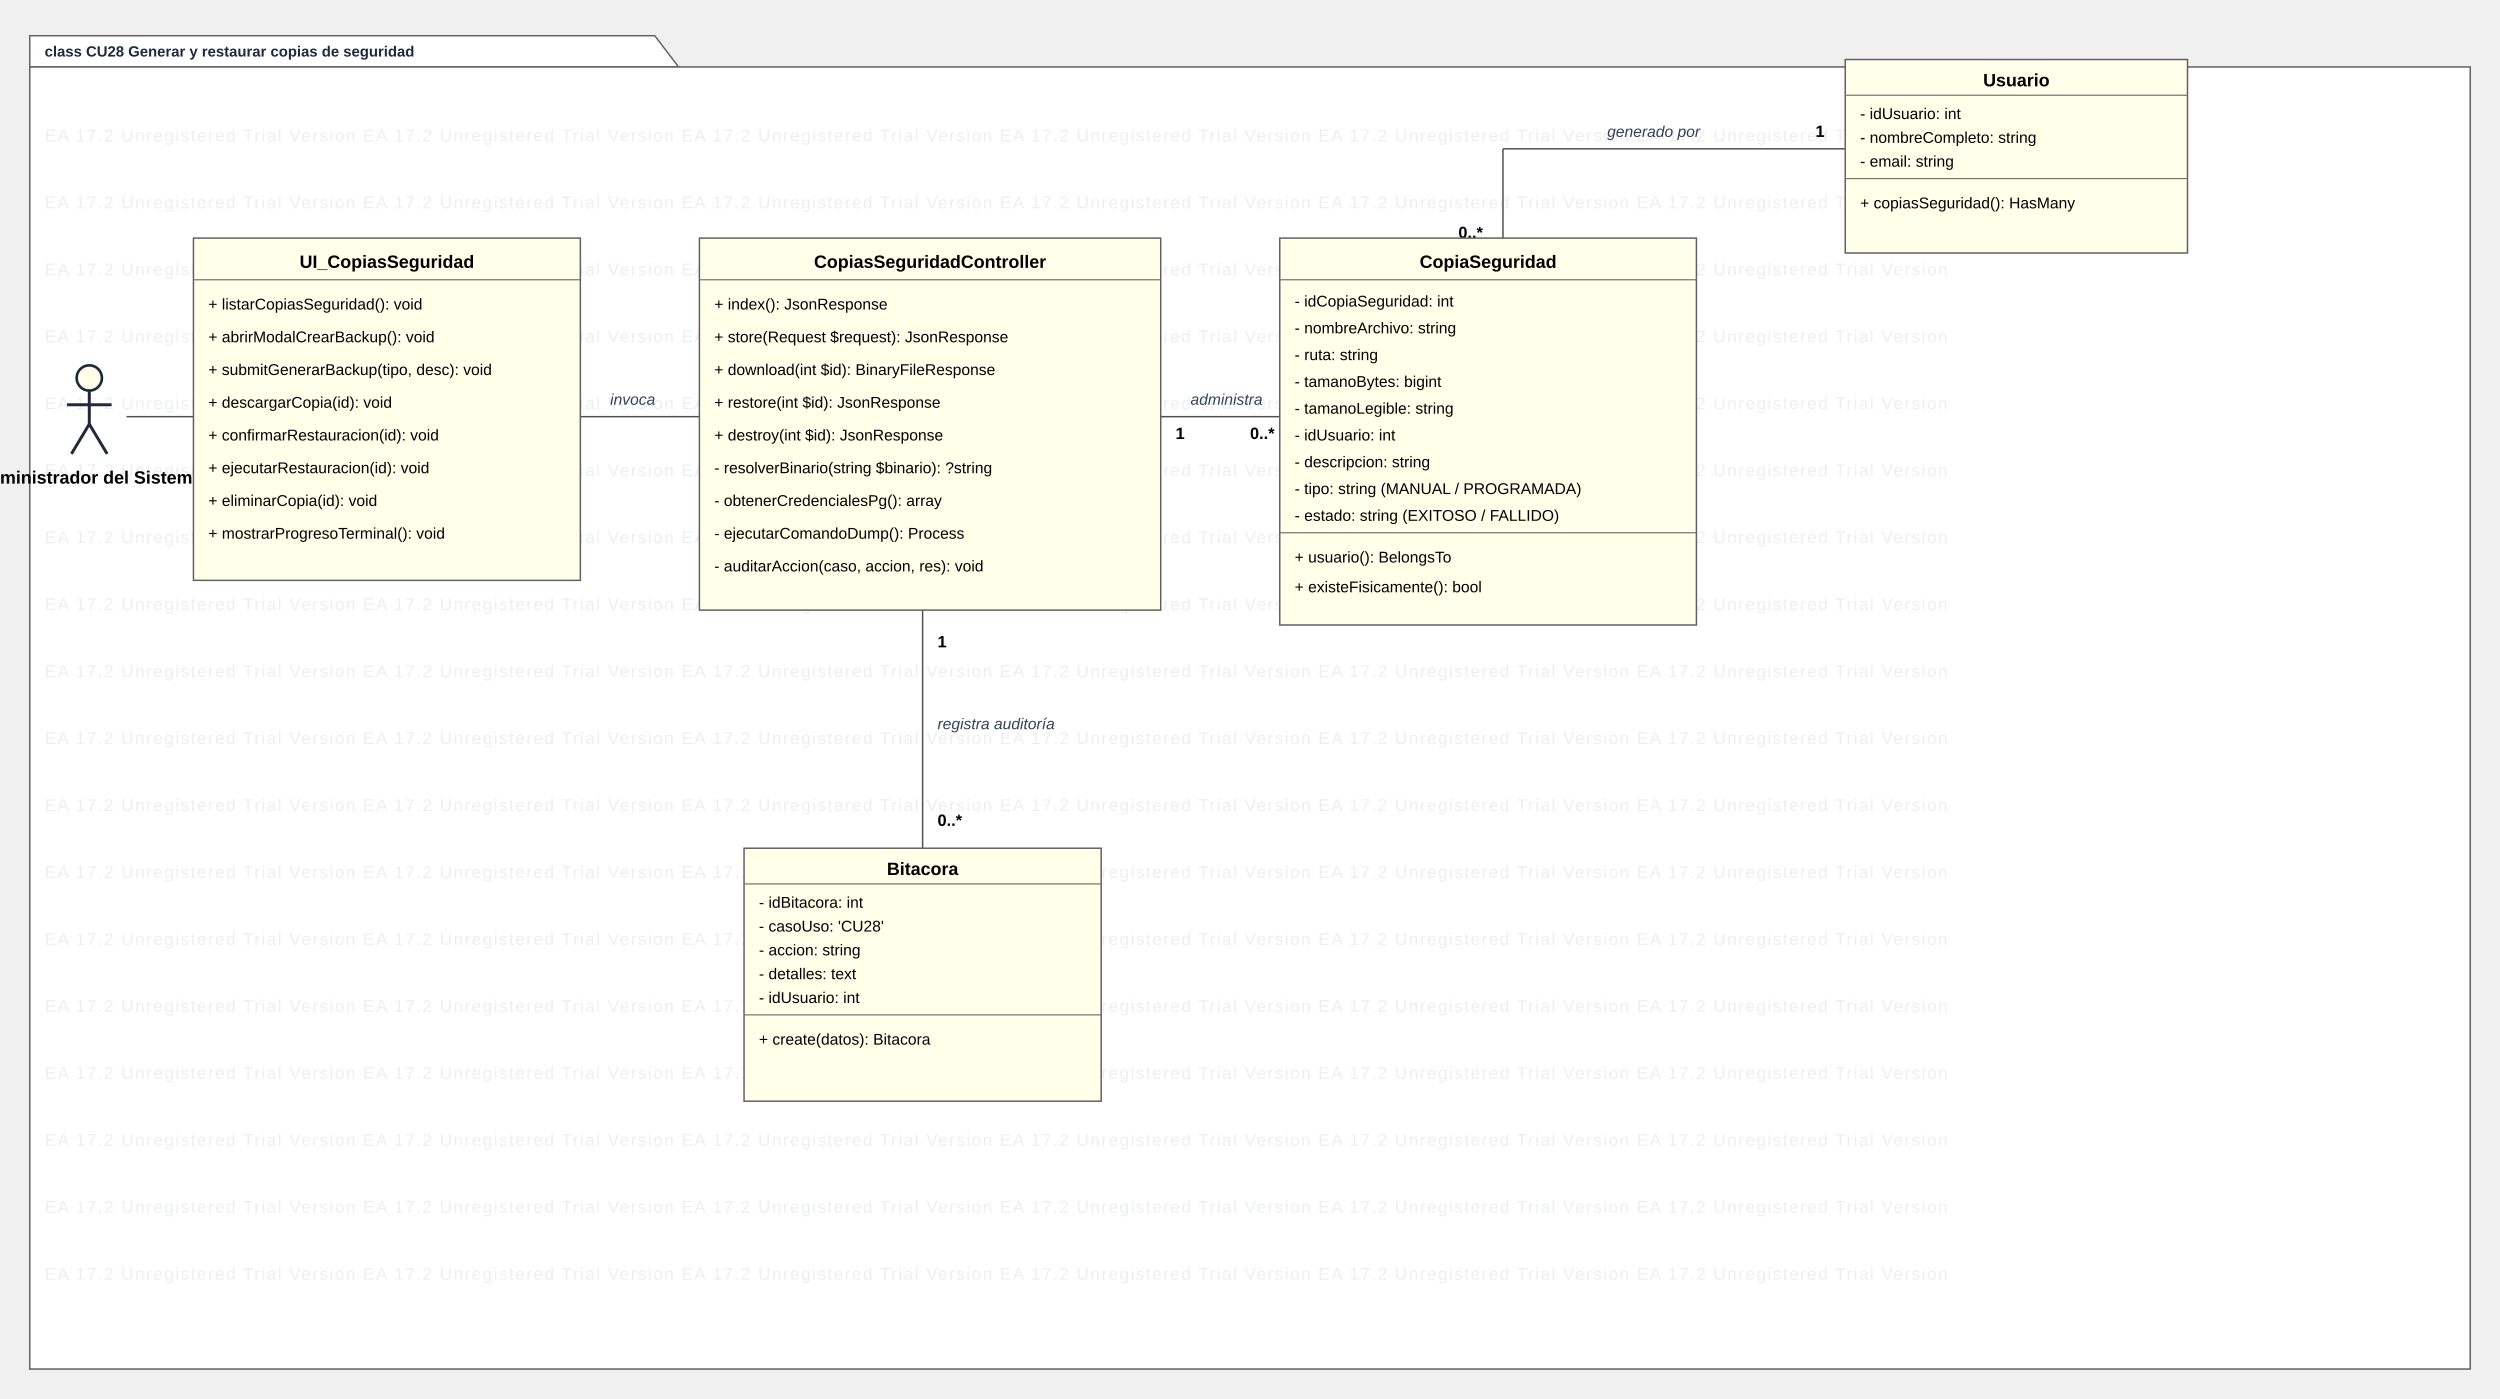
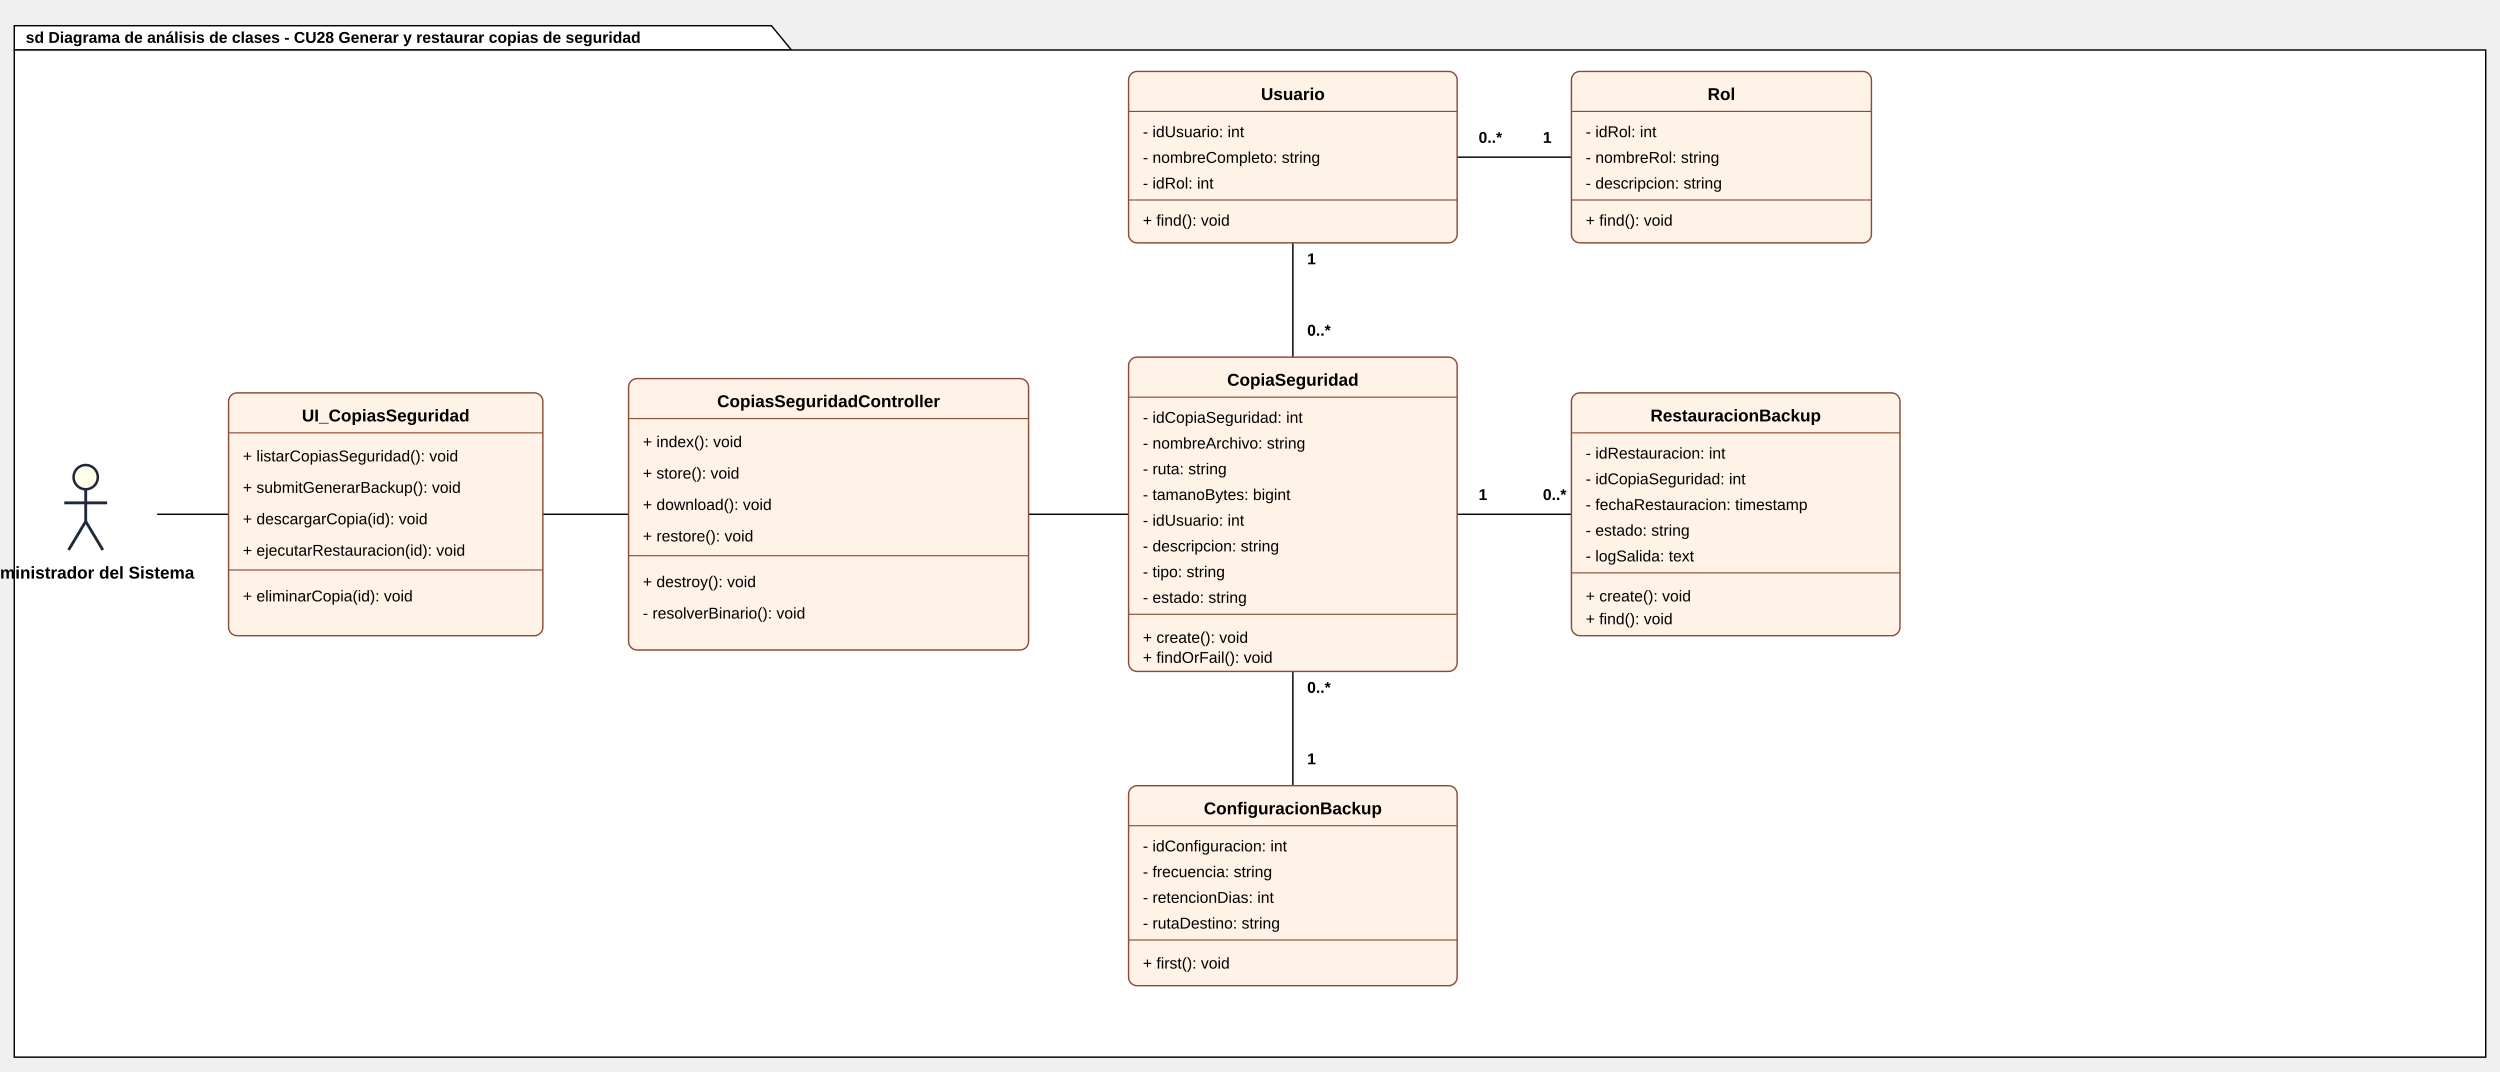
- <svg xmlns="http://www.w3.org/2000/svg" viewBox="0 0 1680 940" width="1680" height="940" style="background:#ffffff; font-family: Arial, Helvetica, sans-serif;">
+ <svg xmlns="http://www.w3.org/2000/svg" viewBox="0 0 1750 750" width="1750" height="750" style="background:#ffffff; font-family: 'Segoe UI', Arial, sans-serif;">
  <defs>
    <style>
-       .tab-title { font-size: 10px; font-weight: bold; fill: #1e293b; }
-       .class-box { fill: #ffffea; stroke: #606060; stroke-width: 1; }
+       .tab-title { font-size: 11px; font-weight: bold; fill: #000000; }
+       .class-box { fill: #FFF2E6; stroke: #8A4B38; stroke-width: 1; rx: 6; ry: 6; }
      .class-title { font-size: 12px; font-weight: bold; fill: #000000; text-anchor: middle; }
-       .attr-text { font-size: 10.5px; fill: #000000; font-family: monospace, Arial; }
-       .method-text { font-size: 10.5px; fill: #000000; font-family: monospace, Arial; }
-       .assoc-text { font-size: 10.5px; fill: #334155; font-style: italic; }
+       .attr-text { font-size: 11px; fill: #000000; font-family: 'Segoe UI', Arial, sans-serif; }
+       .method-text { font-size: 11px; fill: #000000; font-family: 'Segoe UI', Arial, sans-serif; }
      .mult-text { font-size: 11px; fill: #000000; font-weight: bold; }
-       .ea-line { stroke: #505050; stroke-width: 1; fill: none; }
-       .divider { stroke: #707070; stroke-width: 0.8; }
+       .link-line { stroke: #000000; stroke-width: 1; fill: none; }
+       .divider { stroke: #8A4B38; stroke-width: 0.8; }
    </style>
  </defs>
-   <path d="M 20,45 L 20,24 L 440,24 L 456,45 Z" fill="#ffffff" stroke="#606060" stroke-width="1" />
-   <text x="30" y="38" class="tab-title">class CU28 Generar y restaurar copias de seguridad</text>
-   <rect x="20" y="45" width="1640" height="875" fill="#ffffff" stroke="#606060" stroke-width="1" />
-   <g opacity="0.45">
-     <text x="30" y="95" fill="#d5dae2" font-family="Arial, sans-serif" font-size="11.5" letter-spacing="1">
-       EA 17.2 Unregistered Trial Version   EA 17.2 Unregistered Trial Version   EA 17.2 Unregistered Trial Version   EA 17.2 Unregistered Trial Version   EA 17.2 Unregistered Trial Version   EA 17.2 Unregistered Trial Version
-     </text>
-     <text x="30" y="140" fill="#d5dae2" font-family="Arial, sans-serif" font-size="11.5" letter-spacing="1">
-       EA 17.2 Unregistered Trial Version   EA 17.2 Unregistered Trial Version   EA 17.2 Unregistered Trial Version   EA 17.2 Unregistered Trial Version   EA 17.2 Unregistered Trial Version   EA 17.2 Unregistered Trial Version
-     </text>
-     <text x="30" y="185" fill="#d5dae2" font-family="Arial, sans-serif" font-size="11.5" letter-spacing="1">
-       EA 17.2 Unregistered Trial Version   EA 17.2 Unregistered Trial Version   EA 17.2 Unregistered Trial Version   EA 17.2 Unregistered Trial Version   EA 17.2 Unregistered Trial Version   EA 17.2 Unregistered Trial Version
-     </text>
-     <text x="30" y="230" fill="#d5dae2" font-family="Arial, sans-serif" font-size="11.5" letter-spacing="1">
-       EA 17.2 Unregistered Trial Version   EA 17.2 Unregistered Trial Version   EA 17.2 Unregistered Trial Version   EA 17.2 Unregistered Trial Version   EA 17.2 Unregistered Trial Version   EA 17.2 Unregistered Trial Version
-     </text>
-     <text x="30" y="275" fill="#d5dae2" font-family="Arial, sans-serif" font-size="11.5" letter-spacing="1">
-       EA 17.2 Unregistered Trial Version   EA 17.2 Unregistered Trial Version   EA 17.2 Unregistered Trial Version   EA 17.2 Unregistered Trial Version   EA 17.2 Unregistered Trial Version   EA 17.2 Unregistered Trial Version
-     </text>
-     <text x="30" y="320" fill="#d5dae2" font-family="Arial, sans-serif" font-size="11.5" letter-spacing="1">
-       EA 17.2 Unregistered Trial Version   EA 17.2 Unregistered Trial Version   EA 17.2 Unregistered Trial Version   EA 17.2 Unregistered Trial Version   EA 17.2 Unregistered Trial Version   EA 17.2 Unregistered Trial Version
-     </text>
-     <text x="30" y="365" fill="#d5dae2" font-family="Arial, sans-serif" font-size="11.5" letter-spacing="1">
-       EA 17.2 Unregistered Trial Version   EA 17.2 Unregistered Trial Version   EA 17.2 Unregistered Trial Version   EA 17.2 Unregistered Trial Version   EA 17.2 Unregistered Trial Version   EA 17.2 Unregistered Trial Version
-     </text>
-     <text x="30" y="410" fill="#d5dae2" font-family="Arial, sans-serif" font-size="11.5" letter-spacing="1">
-       EA 17.2 Unregistered Trial Version   EA 17.2 Unregistered Trial Version   EA 17.2 Unregistered Trial Version   EA 17.2 Unregistered Trial Version   EA 17.2 Unregistered Trial Version   EA 17.2 Unregistered Trial Version
-     </text>
-     <text x="30" y="455" fill="#d5dae2" font-family="Arial, sans-serif" font-size="11.5" letter-spacing="1">
-       EA 17.2 Unregistered Trial Version   EA 17.2 Unregistered Trial Version   EA 17.2 Unregistered Trial Version   EA 17.2 Unregistered Trial Version   EA 17.2 Unregistered Trial Version   EA 17.2 Unregistered Trial Version
-     </text>
-     <text x="30" y="500" fill="#d5dae2" font-family="Arial, sans-serif" font-size="11.5" letter-spacing="1">
-       EA 17.2 Unregistered Trial Version   EA 17.2 Unregistered Trial Version   EA 17.2 Unregistered Trial Version   EA 17.2 Unregistered Trial Version   EA 17.2 Unregistered Trial Version   EA 17.2 Unregistered Trial Version
-     </text>
-     <text x="30" y="545" fill="#d5dae2" font-family="Arial, sans-serif" font-size="11.5" letter-spacing="1">
-       EA 17.2 Unregistered Trial Version   EA 17.2 Unregistered Trial Version   EA 17.2 Unregistered Trial Version   EA 17.2 Unregistered Trial Version   EA 17.2 Unregistered Trial Version   EA 17.2 Unregistered Trial Version
-     </text>
-     <text x="30" y="590" fill="#d5dae2" font-family="Arial, sans-serif" font-size="11.5" letter-spacing="1">
-       EA 17.2 Unregistered Trial Version   EA 17.2 Unregistered Trial Version   EA 17.2 Unregistered Trial Version   EA 17.2 Unregistered Trial Version   EA 17.2 Unregistered Trial Version   EA 17.2 Unregistered Trial Version
-     </text>
-     <text x="30" y="635" fill="#d5dae2" font-family="Arial, sans-serif" font-size="11.5" letter-spacing="1">
-       EA 17.2 Unregistered Trial Version   EA 17.2 Unregistered Trial Version   EA 17.2 Unregistered Trial Version   EA 17.2 Unregistered Trial Version   EA 17.2 Unregistered Trial Version   EA 17.2 Unregistered Trial Version
-     </text>
-     <text x="30" y="680" fill="#d5dae2" font-family="Arial, sans-serif" font-size="11.5" letter-spacing="1">
-       EA 17.2 Unregistered Trial Version   EA 17.2 Unregistered Trial Version   EA 17.2 Unregistered Trial Version   EA 17.2 Unregistered Trial Version   EA 17.2 Unregistered Trial Version   EA 17.2 Unregistered Trial Version
-     </text>
-     <text x="30" y="725" fill="#d5dae2" font-family="Arial, sans-serif" font-size="11.5" letter-spacing="1">
-       EA 17.2 Unregistered Trial Version   EA 17.2 Unregistered Trial Version   EA 17.2 Unregistered Trial Version   EA 17.2 Unregistered Trial Version   EA 17.2 Unregistered Trial Version   EA 17.2 Unregistered Trial Version
-     </text>
-     <text x="30" y="770" fill="#d5dae2" font-family="Arial, sans-serif" font-size="11.5" letter-spacing="1">
-       EA 17.2 Unregistered Trial Version   EA 17.2 Unregistered Trial Version   EA 17.2 Unregistered Trial Version   EA 17.2 Unregistered Trial Version   EA 17.2 Unregistered Trial Version   EA 17.2 Unregistered Trial Version
-     </text>
-     <text x="30" y="815" fill="#d5dae2" font-family="Arial, sans-serif" font-size="11.5" letter-spacing="1">
-       EA 17.2 Unregistered Trial Version   EA 17.2 Unregistered Trial Version   EA 17.2 Unregistered Trial Version   EA 17.2 Unregistered Trial Version   EA 17.2 Unregistered Trial Version   EA 17.2 Unregistered Trial Version
-     </text>
-     <text x="30" y="860" fill="#d5dae2" font-family="Arial, sans-serif" font-size="11.5" letter-spacing="1">
-       EA 17.2 Unregistered Trial Version   EA 17.2 Unregistered Trial Version   EA 17.2 Unregistered Trial Version   EA 17.2 Unregistered Trial Version   EA 17.2 Unregistered Trial Version   EA 17.2 Unregistered Trial Version
-     </text>
-   </g>
-   <line x1="85" y1="280" x2="130" y2="280" class="ea-line" />
-   <line x1="390" y1="280" x2="470" y2="280" class="ea-line" />
-   <text x="410" y="272" class="assoc-text">invoca</text>
-   <line x1="780" y1="280" x2="860" y2="280" class="ea-line" />
-   <text x="800" y="272" class="assoc-text">administra</text>
-   <text x="790" y="295" class="mult-text">1</text>
-   <text x="840" y="295" class="mult-text">0..*</text>
-   <line x1="1010" y1="180" x2="1010" y2="100" class="ea-line" />
-   <line x1="1010" y1="100" x2="1240" y2="100" class="ea-line" />
-   <text x="1080" y="92" class="assoc-text">generado por</text>
-   <text x="980" y="160" class="mult-text">0..*</text>
-   <text x="1220" y="92" class="mult-text">1</text>
-   <line x1="620" y1="410" x2="620" y2="570" class="ea-line" />
-   <text x="630" y="490" class="assoc-text">registra auditoría</text>
-   <text x="630" y="435" class="mult-text">1</text>
-   <text x="630" y="555" class="mult-text">0..*</text>
-   <g transform="translate(60, 280)">
+   <path d="M 10,35 L 10,18 L 540,18 L 554,35 Z" fill="#ffffff" stroke="#000000" stroke-width="1" />
+   <text x="18" y="30" class="tab-title">sd Diagrama de análisis de clases - CU28 Generar y restaurar copias de seguridad</text>
+   <rect x="10" y="35" width="1730" height="705" fill="#ffffff" stroke="#000000" stroke-width="1" />
+   <line x1="110" y1="360" x2="160" y2="360" class="link-line" />
+   <line x1="380" y1="360" x2="440" y2="360" class="link-line" />
+   <line x1="720" y1="360" x2="790" y2="360" class="link-line" />
+   <line x1="905" y1="250" x2="905" y2="170" class="link-line" />
+   <text x="915" y="235" class="mult-text">0..*</text>
+   <text x="915" y="185" class="mult-text">1</text>
+   <line x1="1020" y1="110" x2="1100" y2="110" class="link-line" />
+   <text x="1035" y="100" class="mult-text">0..*</text>
+   <text x="1080" y="100" class="mult-text">1</text>
+   <line x1="905" y1="470" x2="905" y2="550" class="link-line" />
+   <text x="915" y="485" class="mult-text">0..*</text>
+   <text x="915" y="535" class="mult-text">1</text>
+   <line x1="1020" y1="360" x2="1100" y2="360" class="link-line" />
+   <text x="1035" y="350" class="mult-text">1</text>
+   <text x="1080" y="350" class="mult-text">0..*</text>
+   <g transform="translate(60, 360)">
    <circle cx="0" cy="-26" r="8.5" fill="#ffffea" stroke="#1e293b" stroke-width="1.8" />
    <line x1="0" y1="-17.5" x2="0" y2="5" stroke="#1e293b" stroke-width="2" />
    <line x1="-15" y1="-8" x2="15" y2="-8" stroke="#1e293b" stroke-width="2" />
    <line x1="0" y1="5" x2="-12" y2="25" stroke="#1e293b" stroke-width="2" />
    <line x1="0" y1="5" x2="12" y2="25" stroke="#1e293b" stroke-width="2" />
    <text x="0" y="45" class="class-title">Administrador del Sistema</text>
  </g>
-   <g transform="translate(130, 160)">
-     <rect x="0" y="0" width="260" height="230" class="class-box" />
-     <text x="130" y="20" class="class-title">UI_CopiasSeguridad</text>
-     <line x1="0" y1="28" x2="260" y2="28" class="divider" />
+   <g transform="translate(160, 275)">
+     <rect x="0" y="0" width="220" height="170" class="class-box" />
+     <text x="110" y="20" class="class-title">UI_CopiasSeguridad</text>
+     <line x1="0" y1="28" x2="220" y2="28" class="divider" />
    <text x="10" y="48" class="method-text">+ listarCopiasSeguridad(): void</text>
-     <text x="10" y="70" class="method-text">+ abrirModalCrearBackup(): void</text>
-     <text x="10" y="92" class="method-text">+ submitGenerarBackup(tipo, desc): void</text>
-     <text x="10" y="114" class="method-text">+ descargarCopia(id): void</text>
-     <text x="10" y="136" class="method-text">+ confirmarRestauracion(id): void</text>
-     <text x="10" y="158" class="method-text">+ ejecutarRestauracion(id): void</text>
-     <text x="10" y="180" class="method-text">+ eliminarCopia(id): void</text>
-     <text x="10" y="202" class="method-text">+ mostrarProgresoTerminal(): void</text>
+     <text x="10" y="70" class="method-text">+ submitGenerarBackup(): void</text>
+     <text x="10" y="92" class="method-text">+ descargarCopia(id): void</text>
+     <text x="10" y="114" class="method-text">+ ejecutarRestauracion(id): void</text>
+     <line x1="0" y1="124" x2="220" y2="124" class="divider" />
+     <text x="10" y="146" class="method-text">+ eliminarCopia(id): void</text>
  </g>
-   <g transform="translate(470, 160)">
-     <rect x="0" y="0" width="310" height="250" class="class-box" />
-     <text x="155" y="20" class="class-title">CopiasSeguridadController</text>
-     <line x1="0" y1="28" x2="310" y2="28" class="divider" />
-     <text x="10" y="48" class="method-text">+ index(): JsonResponse</text>
-     <text x="10" y="70" class="method-text">+ store(Request $request): JsonResponse</text>
-     <text x="10" y="92" class="method-text">+ download(int $id): BinaryFileResponse</text>
-     <text x="10" y="114" class="method-text">+ restore(int $id): JsonResponse</text>
-     <text x="10" y="136" class="method-text">+ destroy(int $id): JsonResponse</text>
-     <text x="10" y="158" class="method-text">- resolverBinario(string $binario): ?string</text>
-     <text x="10" y="180" class="method-text">- obtenerCredencialesPg(): array</text>
-     <text x="10" y="202" class="method-text">- ejecutarComandoDump(): Process</text>
-     <text x="10" y="224" class="method-text">- auditarAccion(caso, accion, res): void</text>
+   <g transform="translate(440, 265)">
+     <rect x="0" y="0" width="280" height="190" class="class-box" />
+     <text x="140" y="20" class="class-title">CopiasSeguridadController</text>
+     <line x1="0" y1="28" x2="280" y2="28" class="divider" />
+     <text x="10" y="48" class="method-text">+ index(): void</text>
+     <text x="10" y="70" class="method-text">+ store(): void</text>
+     <text x="10" y="92" class="method-text">+ download(): void</text>
+     <text x="10" y="114" class="method-text">+ restore(): void</text>
+     <line x1="0" y1="124" x2="280" y2="124" class="divider" />
+     <text x="10" y="146" class="method-text">+ destroy(): void</text>
+     <text x="10" y="168" class="method-text">- resolverBinario(): void</text>
  </g>
-   <g transform="translate(860, 160)">
-     <rect x="0" y="0" width="280" height="260" class="class-box" />
-     <text x="140" y="20" class="class-title">CopiaSeguridad</text>
-     <line x1="0" y1="28" x2="280" y2="28" class="divider" />
+   <g transform="translate(790, 250)">
+     <rect x="0" y="0" width="230" height="220" class="class-box" />
+     <text x="115" y="20" class="class-title">CopiaSeguridad</text>
+     <line x1="0" y1="28" x2="230" y2="28" class="divider" />
    <text x="10" y="46" class="attr-text">- idCopiaSeguridad: int</text>
    <text x="10" y="64" class="attr-text">- nombreArchivo: string</text>
    <text x="10" y="82" class="attr-text">- ruta: string</text>
    <text x="10" y="100" class="attr-text">- tamanoBytes: bigint</text>
-     <text x="10" y="118" class="attr-text">- tamanoLegible: string</text>
-     <text x="10" y="136" class="attr-text">- idUsuario: int</text>
-     <text x="10" y="154" class="attr-text">- descripcion: string</text>
-     <text x="10" y="172" class="attr-text">- tipo: string (MANUAL / PROGRAMADA)</text>
-     <text x="10" y="190" class="attr-text">- estado: string (EXITOSO / FALLIDO)</text>
-     <line x1="0" y1="198" x2="280" y2="198" class="divider" />
-     <text x="10" y="218" class="method-text">+ usuario(): BelongsTo</text>
-     <text x="10" y="238" class="method-text">+ existeFisicamente(): bool</text>
+     <text x="10" y="118" class="attr-text">- idUsuario: int</text>
+     <text x="10" y="136" class="attr-text">- descripcion: string</text>
+     <text x="10" y="154" class="attr-text">- tipo: string</text>
+     <text x="10" y="172" class="attr-text">- estado: string</text>
+     <line x1="0" y1="180" x2="230" y2="180" class="divider" />
+     <text x="10" y="200" class="method-text">+ create(): void</text>
+     <text x="10" y="214" class="method-text">+ findOrFail(): void</text>
  </g>
-   <g transform="translate(1240, 40)">
-     <rect x="0" y="0" width="230" height="130" class="class-box" />
-     <text x="115" y="18" class="class-title">Usuario</text>
-     <line x1="0" y1="24" x2="230" y2="24" class="divider" />
-     <text x="10" y="40" class="attr-text">- idUsuario: int</text>
-     <text x="10" y="56" class="attr-text">- nombreCompleto: string</text>
-     <text x="10" y="72" class="attr-text">- email: string</text>
-     <line x1="0" y1="80" x2="230" y2="80" class="divider" />
-     <text x="10" y="100" class="method-text">+ copiasSeguridad(): HasMany</text>
+   <g transform="translate(790, 50)">
+     <rect x="0" y="0" width="230" height="120" class="class-box" />
+     <text x="115" y="20" class="class-title">Usuario</text>
+     <line x1="0" y1="28" x2="230" y2="28" class="divider" />
+     <text x="10" y="46" class="attr-text">- idUsuario: int</text>
+     <text x="10" y="64" class="attr-text">- nombreCompleto: string</text>
+     <text x="10" y="82" class="attr-text">- idRol: int</text>
+     <line x1="0" y1="90" x2="230" y2="90" class="divider" />
+     <text x="10" y="108" class="method-text">+ find(): void</text>
  </g>
-   <g transform="translate(500, 570)">
-     <rect x="0" y="0" width="240" height="170" class="class-box" />
-     <text x="120" y="18" class="class-title">Bitacora</text>
-     <line x1="0" y1="24" x2="240" y2="24" class="divider" />
-     <text x="10" y="40" class="attr-text">- idBitacora: int</text>
-     <text x="10" y="56" class="attr-text">- casoUso: 'CU28'</text>
-     <text x="10" y="72" class="attr-text">- accion: string</text>
-     <text x="10" y="88" class="attr-text">- detalles: text</text>
-     <text x="10" y="104" class="attr-text">- idUsuario: int</text>
-     <line x1="0" y1="112" x2="240" y2="112" class="divider" />
-     <text x="10" y="132" class="method-text">+ create(datos): Bitacora</text>
+   <g transform="translate(1100, 50)">
+     <rect x="0" y="0" width="210" height="120" class="class-box" />
+     <text x="105" y="20" class="class-title">Rol</text>
+     <line x1="0" y1="28" x2="210" y2="28" class="divider" />
+     <text x="10" y="46" class="attr-text">- idRol: int</text>
+     <text x="10" y="64" class="attr-text">- nombreRol: string</text>
+     <text x="10" y="82" class="attr-text">- descripcion: string</text>
+     <line x1="0" y1="90" x2="210" y2="90" class="divider" />
+     <text x="10" y="108" class="method-text">+ find(): void</text>
+   </g>
+   <g transform="translate(790, 550)">
+     <rect x="0" y="0" width="230" height="140" class="class-box" />
+     <text x="115" y="20" class="class-title">ConfiguracionBackup</text>
+     <line x1="0" y1="28" x2="230" y2="28" class="divider" />
+     <text x="10" y="46" class="attr-text">- idConfiguracion: int</text>
+     <text x="10" y="64" class="attr-text">- frecuencia: string</text>
+     <text x="10" y="82" class="attr-text">- retencionDias: int</text>
+     <text x="10" y="100" class="attr-text">- rutaDestino: string</text>
+     <line x1="0" y1="108" x2="230" y2="108" class="divider" />
+     <text x="10" y="128" class="method-text">+ first(): void</text>
+   </g>
+   <g transform="translate(1100, 275)">
+     <rect x="0" y="0" width="230" height="170" class="class-box" />
+     <text x="115" y="20" class="class-title">RestauracionBackup</text>
+     <line x1="0" y1="28" x2="230" y2="28" class="divider" />
+     <text x="10" y="46" class="attr-text">- idRestauracion: int</text>
+     <text x="10" y="64" class="attr-text">- idCopiaSeguridad: int</text>
+     <text x="10" y="82" class="attr-text">- fechaRestauracion: timestamp</text>
+     <text x="10" y="100" class="attr-text">- estado: string</text>
+     <text x="10" y="118" class="attr-text">- logSalida: text</text>
+     <line x1="0" y1="126" x2="230" y2="126" class="divider" />
+     <text x="10" y="146" class="method-text">+ create(): void</text>
+     <text x="10" y="162" class="method-text">+ find(): void</text>
  </g>
</svg>
